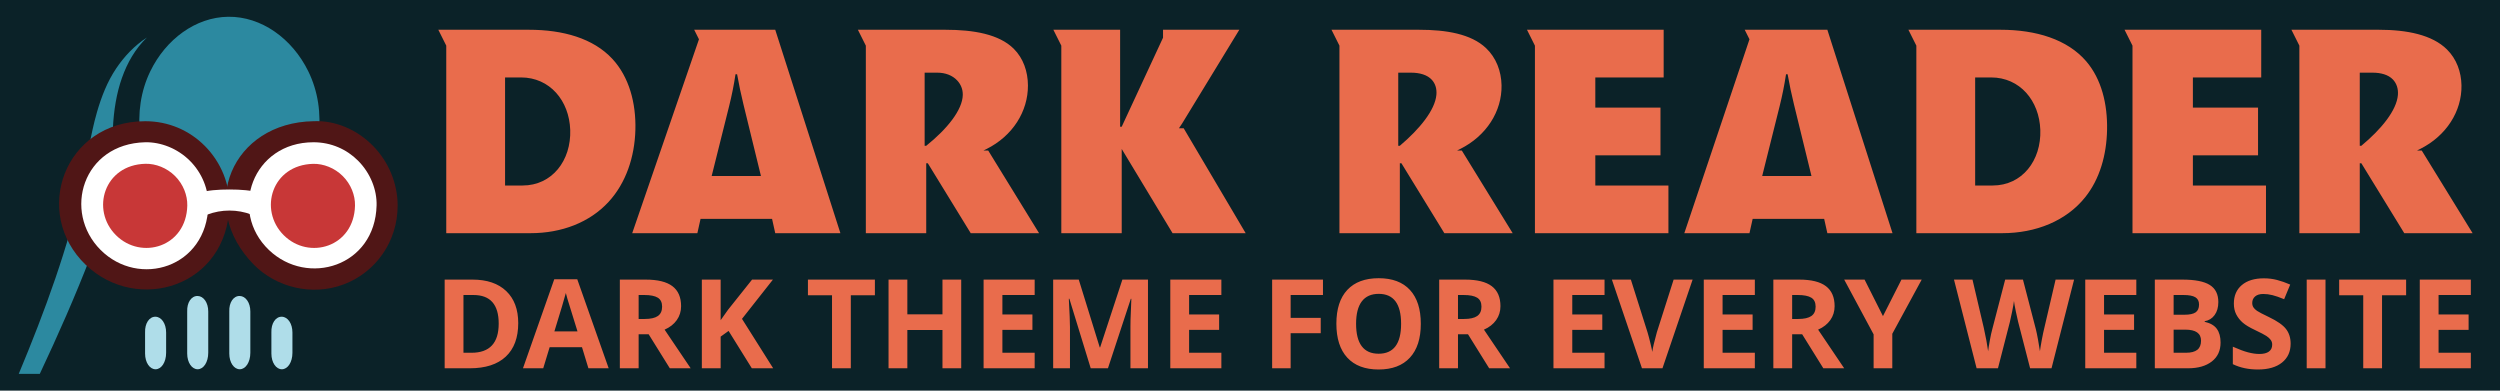
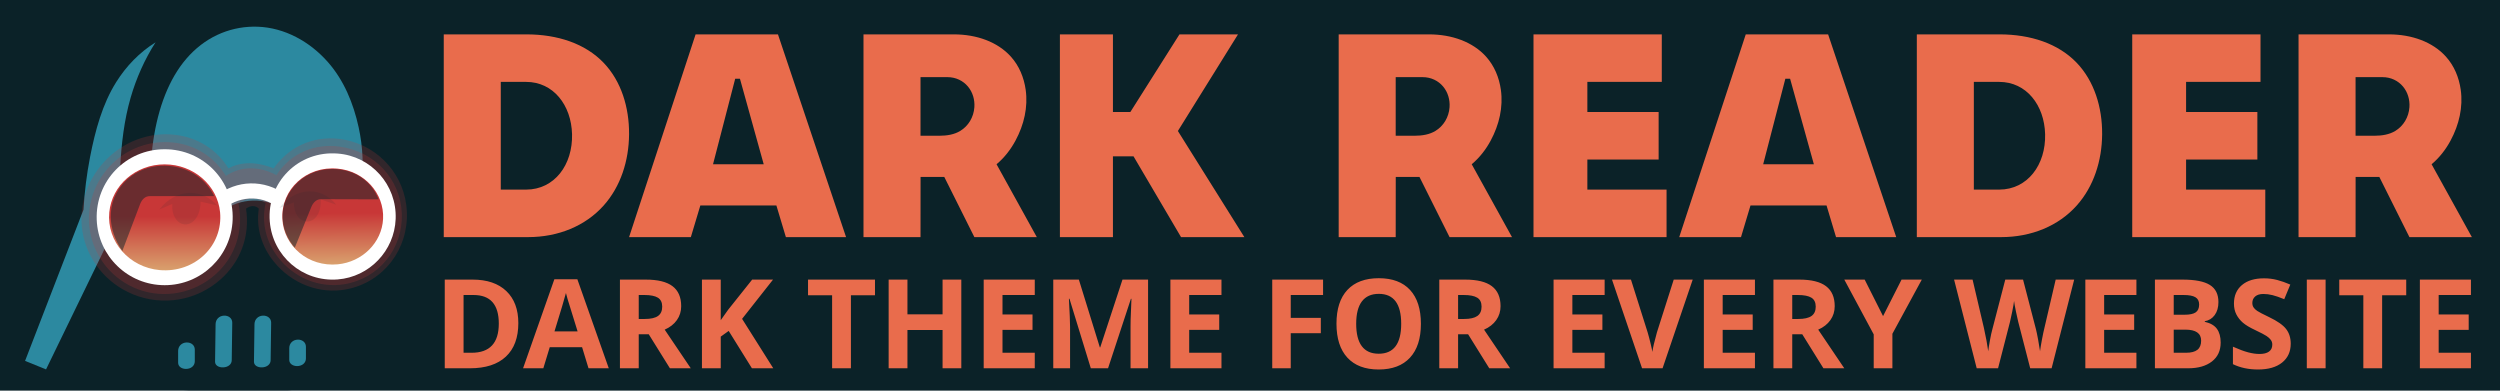
<svg xmlns="http://www.w3.org/2000/svg" viewBox="0 0 800 125">
-   <defs />
+   <defs>
+     <linearGradient x1="52.731" y1="69.24" x2="52.701" y2="86.504" id="gradient12100" gradientUnits="userSpaceOnUse">
+       <stop offset="0%" stop-color="rgb(200,55,55)" />
+       <stop offset="100%" stop-color="rgb(217,160,109)" />
+     </linearGradient>
+     <linearGradient x1="106.347" y1="68.239" x2="106.471" y2="84.665" id="gradient12101" gradientUnits="userSpaceOnUse">
+       <stop offset="0%" stop-color="rgb(200,55,55)" />
+       <stop offset="100%" stop-color="rgb(217,160,109)" />
+     </linearGradient>
+   </defs>
  <g>
    <path d="M7.7619e-16,1.4831e-15 L800,1.4831e-15 L800,125 L7.7619e-16,125 L7.7619e-16,1.4831e-15 Z" fill="rgb(11,34,40)" opacity="1" />
-     <path d="M140.261,9.522 L142.804,14.608 L142.804,74.619 L169.758,74.619 C179.725,74.619 188.66,71.195 194.723,64.63 C200.319,58.572 203.089,50.231 203.324,41.562 C203.555,32.991 201.327,24.631 195.953,18.839 C189.85,12.26 180.158,9.522 169.25,9.522 L140.261,9.522 Z M222.141,9.522 L223.667,12.573 L202.307,74.619 L223.158,74.619 L224.175,70.042 L247.061,70.042 L248.078,74.619 L268.93,74.619 L248.078,9.522 L222.141,9.522 Z M274.524,9.522 L277.067,14.608 L277.067,74.619 L296.392,74.619 L296.392,52.242 L296.901,52.242 L310.632,74.619 L332.501,74.619 L316.227,48.173 L314.701,48.173 L315.718,47.665 C324.051,43.498 328.988,35.657 328.941,27.322 C328.916,22.892 327.47,18.648 324.397,15.598 C319.704,10.941 311.586,9.522 302.495,9.522 L274.524,9.522 Z M337.078,9.522 L339.621,14.608 L339.621,74.619 L358.947,74.619 L358.947,47.665 L358.947,47.665 L375.221,74.619 L398.615,74.619 L378.781,41.053 L377.255,41.053 L378.272,39.528 L396.581,9.522 L372.17,9.522 L372.17,12.065 L358.947,40.545 L358.438,40.545 L358.438,9.522 L337.078,9.522 Z M426.078,9.522 L428.621,14.608 L428.621,74.619 L447.947,74.619 L447.947,52.242 L448.455,52.242 L462.187,74.619 L484.055,74.619 L467.781,48.173 L466.255,48.173 L467.272,47.665 C475.678,43.462 480.641,35.593 480.495,27.322 C480.415,22.767 478.76,18.442 475.512,15.376 C470.731,10.861 462.839,9.522 454.05,9.522 L426.078,9.522 Z M488.632,9.522 L491.175,14.608 L491.175,74.619 L533.895,74.619 L533.895,59.362 L510.501,59.362 L510.501,49.699 L531.352,49.699 L531.352,34.442 L510.501,34.442 L510.501,24.779 L532.37,24.779 L532.37,9.522 L488.632,9.522 Z M558.307,9.522 L559.832,12.573 L538.981,74.619 L559.832,74.619 L560.85,70.042 L583.735,70.042 L584.752,74.619 L605.604,74.619 L584.752,9.522 L558.307,9.522 Z M610.689,9.522 L613.232,14.608 L613.232,74.619 L640.695,74.619 C651.564,74.619 661.225,70.638 667.244,63.137 C671.967,57.251 674.101,49.525 674.261,41.562 C674.425,33.353 672.511,25.345 667.588,19.613 C661.551,12.586 651.517,9.522 640.187,9.522 L610.689,9.522 Z M679.855,9.522 L682.398,14.608 L682.398,74.619 L725.118,74.619 L725.118,59.362 L701.724,59.362 L701.724,49.699 L722.575,49.699 L722.575,34.442 L701.724,34.442 L701.724,24.779 L723.592,24.779 L723.592,9.522 L679.855,9.522 Z M733.255,9.522 L735.798,14.608 L735.798,74.619 L755.124,74.619 L755.124,52.242 L755.632,52.242 L769.364,74.619 L791.232,74.619 L774.958,48.173 L773.432,48.173 L774.449,47.665 C782.852,43.464 787.815,35.572 787.672,27.322 C787.597,22.979 786.087,18.86 783.039,15.834 C778.304,11.133 770.223,9.522 761.227,9.522 L733.255,9.522 Z M295.884,23.253 L299.952,23.253 C302.48,23.253 304.77,24.104 306.295,25.739 C307.428,26.954 308.125,28.508 308.089,30.373 C307.999,35.177 303.094,41.272 296.392,46.648 L295.884,46.648 L295.884,23.253 Z M447.438,23.253 L451.507,23.253 C454.28,23.253 456.753,23.936 458.218,25.569 C459.312,26.79 459.825,28.434 459.644,30.373 C459.19,35.24 454.325,41.253 447.947,46.648 L447.438,46.648 L447.438,23.253 Z M755.124,23.253 L759.192,23.253 C761.868,23.253 764.264,23.891 765.744,25.455 C766.908,26.685 767.486,28.375 767.33,30.373 C766.944,35.279 762.084,41.292 755.632,46.648 L755.124,46.648 L755.124,23.253 Z M235.364,23.762 L235.872,23.762 C236.447,27.006 237.125,30.227 237.907,33.425 L243.501,56.311 L227.735,56.311 L233.329,33.933 C234.168,30.578 234.846,27.188 235.364,23.762 Z M571.529,23.762 L572.038,23.762 C572.613,27.006 573.291,30.227 574.072,33.425 L579.667,56.311 L563.901,56.311 L569.495,33.933 C570.334,30.578 571.012,27.188 571.529,23.762 Z M161.621,24.779 L166.707,24.779 C175.967,24.779 182.151,32.24 182.472,41.562 C182.81,51.365 176.666,59.362 167.215,59.362 L161.621,59.362 L161.621,24.779 Z M632.049,24.779 L637.135,24.779 C646.396,24.779 652.58,32.24 652.901,41.562 C653.239,51.365 647.094,59.362 637.644,59.362 L632.049,59.362 L632.049,24.779 Z" fill="rgb(233,108,76)" opacity="1" />
-     <path d="M165.835,103.39 Q165.835,110.397 161.846,114.124 Q157.857,117.851 150.326,117.851 L142.29,117.851 L142.29,89.473 L151.2,89.473 Q158.148,89.473 161.992,93.141 Q165.835,96.81 165.835,103.39 M159.585,103.545 Q159.585,94.403 151.51,94.403 L148.307,94.403 L148.307,112.882 L150.889,112.882 Q159.585,112.882 159.585,103.545 Z M188.292,117.851 L186.235,111.096 L175.889,111.096 L173.832,117.851 L167.349,117.851 L177.364,89.356 L184.721,89.356 L194.775,117.851 L188.292,117.851 M184.799,106.049 Q181.945,96.868 181.586,95.665 Q181.227,94.461 181.072,93.763 Q180.431,96.247 177.403,106.049 L184.799,106.049 Z M204.364,102.07 L206.305,102.07 Q209.159,102.07 210.517,101.119 Q211.876,100.168 211.876,98.13 Q211.876,96.111 210.488,95.257 Q209.1,94.403 206.189,94.403 L204.364,94.403 L204.364,102.07 M204.364,106.962 L204.364,117.851 L198.347,117.851 L198.347,89.473 L206.616,89.473 Q212.4,89.473 215.176,91.579 Q217.951,93.685 217.951,97.975 Q217.951,100.479 216.573,102.429 Q215.195,104.38 212.672,105.486 Q219.077,115.056 221.018,117.851 L214.341,117.851 L207.567,106.962 L204.364,106.962 Z M247.416,117.851 L240.584,117.851 L233.149,105.894 L230.607,107.719 L230.607,117.851 L224.59,117.851 L224.59,89.473 L230.607,89.473 L230.607,102.458 L232.975,99.12 L240.661,89.473 L247.338,89.473 L237.439,102.031 L247.416,117.851 Z M272.261,117.851 L266.244,117.851 L266.244,94.481 L258.538,94.481 L258.538,89.473 L279.967,89.473 L279.967,94.481 L272.261,94.481 L272.261,117.851 Z M307.588,117.851 L301.59,117.851 L301.59,105.603 L290.351,105.603 L290.351,117.851 L284.334,117.851 L284.334,89.473 L290.351,89.473 L290.351,100.595 L301.59,100.595 L301.59,89.473 L307.588,89.473 L307.588,117.851 Z M331.094,117.851 L314.75,117.851 L314.75,89.473 L331.094,89.473 L331.094,94.403 L320.767,94.403 L320.767,100.634 L330.375,100.634 L330.375,105.564 L320.767,105.564 L320.767,112.882 L331.094,112.882 L331.094,117.851 Z M349.029,117.851 L342.196,95.587 L342.022,95.587 Q342.39,102.381 342.39,104.652 L342.39,117.851 L337.014,117.851 L337.014,89.473 L345.205,89.473 L351.921,111.174 L352.037,111.174 L359.161,89.473 L367.352,89.473 L367.352,117.851 L361.742,117.851 L361.742,104.419 Q361.742,103.468 361.772,102.225 Q361.801,100.983 362.034,95.626 L361.859,95.626 L354.541,117.851 L349.029,117.851 Z M390.838,117.851 L374.495,117.851 L374.495,89.473 L390.838,89.473 L390.838,94.403 L380.512,94.403 L380.512,100.634 L390.12,100.634 L390.12,105.564 L380.512,105.564 L380.512,112.882 L390.838,112.882 L390.838,117.851 Z M413.005,117.851 L407.085,117.851 L407.085,89.473 L423.35,89.473 L423.35,94.403 L413.005,94.403 L413.005,101.721 L422.632,101.721 L422.632,106.632 L413.005,106.632 L413.005,117.851 Z M454.659,103.623 Q454.659,110.669 451.165,114.454 Q447.671,118.239 441.15,118.239 Q434.628,118.239 431.134,114.454 Q427.64,110.669 427.64,103.584 Q427.64,96.499 431.144,92.763 Q434.647,89.026 441.188,89.026 Q447.73,89.026 451.194,92.792 Q454.659,96.558 454.659,103.623 M433.948,103.623 Q433.948,108.379 435.754,110.785 Q437.559,113.192 441.15,113.192 Q448.351,113.192 448.351,103.623 Q448.351,94.034 441.188,94.034 Q437.598,94.034 435.773,96.451 Q433.948,98.868 433.948,103.623 Z M466.558,102.07 L468.499,102.07 Q471.352,102.07 472.711,101.119 Q474.069,100.168 474.069,98.13 Q474.069,96.111 472.682,95.257 Q471.294,94.403 468.382,94.403 L466.558,94.403 L466.558,102.07 M466.558,106.962 L466.558,117.851 L460.541,117.851 L460.541,89.473 L468.809,89.473 Q474.594,89.473 477.369,91.579 Q480.145,93.685 480.145,97.975 Q480.145,100.479 478.767,102.429 Q477.389,104.38 474.865,105.486 Q481.271,115.056 483.212,117.851 L476.534,117.851 L469.76,106.962 L466.558,106.962 Z M513.453,117.851 L497.109,117.851 L497.109,89.473 L513.453,89.473 L513.453,94.403 L503.127,94.403 L503.127,100.634 L512.735,100.634 L512.735,105.564 L503.127,105.564 L503.127,112.882 L513.453,112.882 L513.453,117.851 Z M535.561,89.473 L541.636,89.473 L531.99,117.851 L525.429,117.851 L515.801,89.473 L521.877,89.473 L527.215,106.36 Q527.661,107.854 528.137,109.844 Q528.612,111.834 528.729,112.61 Q528.942,110.824 530.184,106.36 L535.561,89.473 Z M561.551,117.851 L545.208,117.851 L545.208,89.473 L561.551,89.473 L561.551,94.403 L551.225,94.403 L551.225,100.634 L560.833,100.634 L560.833,105.564 L551.225,105.564 L551.225,112.882 L561.551,112.882 L561.551,117.851 Z M573.489,102.07 L575.43,102.07 Q578.283,102.07 579.642,101.119 Q581,100.168 581,98.13 Q581,96.111 579.612,95.257 Q578.225,94.403 575.313,94.403 L573.489,94.403 L573.489,102.07 M573.489,106.962 L573.489,117.851 L567.471,117.851 L567.471,89.473 L575.74,89.473 Q581.524,89.473 584.3,91.579 Q587.076,93.685 587.076,97.975 Q587.076,100.479 585.698,102.429 Q584.319,104.38 581.796,105.486 Q588.202,115.056 590.143,117.851 L583.466,117.851 L576.691,106.962 L573.489,106.962 Z M602.546,101.158 L608.466,89.473 L614.949,89.473 L605.535,106.806 L605.535,117.851 L599.557,117.851 L599.557,107 L590.143,89.473 L596.664,89.473 L602.546,101.158 Z M656.487,117.851 L649.635,117.851 L645.792,102.944 Q645.578,102.148 645.064,99.654 Q644.549,97.159 644.472,96.305 Q644.355,97.353 643.889,99.673 Q643.424,101.993 643.171,102.983 L639.347,117.851 L632.515,117.851 L625.275,89.473 L631.195,89.473 L634.825,104.962 Q635.776,109.252 636.203,112.396 Q636.319,111.29 636.737,108.971 Q637.154,106.651 637.523,105.37 L641.657,89.473 L647.345,89.473 L651.479,105.37 Q651.751,106.438 652.158,108.631 Q652.566,110.824 652.779,112.396 Q652.973,110.882 653.4,108.621 Q653.828,106.36 654.177,104.962 L657.787,89.473 L663.707,89.473 L656.487,117.851 Z M683.622,117.851 L667.279,117.851 L667.279,89.473 L683.622,89.473 L683.622,94.403 L673.296,94.403 L673.296,100.634 L682.904,100.634 L682.904,105.564 L673.296,105.564 L673.296,112.882 L683.622,112.882 L683.622,117.851 Z M689.542,89.473 L698.374,89.473 Q704.411,89.473 707.138,91.191 Q709.865,92.909 709.865,96.655 Q709.865,99.198 708.671,100.828 Q707.477,102.458 705.498,102.788 L705.498,102.983 Q708.196,103.584 709.389,105.234 Q710.583,106.884 710.583,109.621 Q710.583,113.503 707.778,115.677 Q704.973,117.851 700.16,117.851 L689.542,117.851 L689.542,89.473 M695.56,100.712 L699.053,100.712 Q701.499,100.712 702.596,99.954 Q703.692,99.198 703.692,97.451 Q703.692,95.82 702.499,95.112 Q701.305,94.403 698.723,94.403 L695.56,94.403 L695.56,100.712 M695.56,105.486 L695.56,112.882 L699.48,112.882 Q701.965,112.882 703.149,111.931 Q704.333,110.98 704.333,109.019 Q704.333,105.486 699.286,105.486 L695.56,105.486 Z M733.002,109.97 Q733.002,113.813 730.236,116.026 Q727.47,118.239 722.54,118.239 Q717.998,118.239 714.504,116.531 L714.504,110.941 Q717.377,112.222 719.366,112.746 Q721.356,113.27 723.006,113.27 Q724.986,113.27 726.043,112.513 Q727.101,111.756 727.101,110.261 Q727.101,109.427 726.635,108.776 Q726.169,108.126 725.267,107.525 Q724.364,106.923 721.589,105.603 Q718.988,104.38 717.687,103.254 Q716.387,102.128 715.61,100.634 Q714.834,99.139 714.834,97.14 Q714.834,93.374 717.386,91.22 Q719.939,89.065 724.442,89.065 Q726.655,89.065 728.664,89.589 Q730.673,90.114 732.866,91.065 L730.925,95.743 Q728.654,94.811 727.169,94.442 Q725.684,94.073 724.248,94.073 Q722.54,94.073 721.628,94.869 Q720.715,95.665 720.715,96.946 Q720.715,97.742 721.084,98.334 Q721.453,98.926 722.258,99.479 Q723.064,100.032 726.072,101.469 Q730.052,103.371 731.527,105.283 Q733.002,107.195 733.002,109.97 Z M738.146,117.851 L738.146,89.473 L744.163,89.473 L744.163,117.851 L738.146,117.851 Z M762.253,117.851 L756.236,117.851 L756.236,94.481 L748.53,94.481 L748.53,89.473 L769.959,89.473 L769.959,94.481 L762.253,94.481 L762.253,117.851 Z M790.67,117.851 L774.326,117.851 L774.326,89.473 L790.67,89.473 L790.67,94.403 L780.343,94.403 L780.343,100.634 L789.952,100.634 L789.952,105.564 L780.343,105.564 L780.343,112.882 L790.67,112.882 L790.67,117.851 Z " fill="rgb(233,108,76)" opacity="1" />
-     <g>
-       <path d="M73.373,5.1 C85.615,5.932 97.099,12.017 103.689,21.942 C110.359,31.986 111.189,45.43 113.795,58.995 C117.736,79.507 124.974,100.105 134,119.63 L6,119.63 C14.744,100.021 21.896,79.459 26.212,58.954 C29.07,45.375 30.347,31.931 37.16,21.922 C45.022,10.372 58.959,4.121 73.373,5.1 Z" fill="rgb(11,34,40)" opacity="1" />
-       <path d="M47,12 C43.291,15.618 40.761,20.001 39,25 C35.58,34.707 35.424,46.89 37,59 C34.628,66.762 31.926,74.401 29,82 C24.118,94.68 18.57,107.235 12.737,119.63 L6,119.63 C14.416,99.482 22.151,78.365 26.212,58.954 C27.872,51.024 28.903,43.31 31,36 C32.447,30.955 34.33,26.144 37.16,21.922 C39.747,18.063 43.022,14.608 47,12 Z" fill="rgb(44,137,160)" opacity="1" />
-       <path d="M73,5.366 C62.613,5.503 53.082,12.553 48.109,22.786 C41.9,35.559 44.081,51.361 53.16,65.736 L93.582,65.736 C102.797,51.427 104.93,35.587 98.636,22.786 C93.498,12.336 83.642,5.224 73,5.366 Z" fill="rgb(44,137,160)" opacity="1" />
-       <path d="M46.425,106.408 C46.313,103.492 47.764,101.291 49.792,101.354 C51.665,101.412 53.16,103.526 53.16,106.408 L53.16,112.892 C53.16,115.909 51.669,118.15 49.792,118.166 C47.943,118.182 46.425,116.049 46.425,113.144 L46.425,106.407 L46.425,106.408 Z" fill="rgb(175,221,233)" opacity="1" />
-       <path d="M59.902,99.67 C59.788,96.806 61.236,94.65 63.27,94.713 C65.142,94.771 66.637,96.839 66.637,99.67 L66.637,112.892 C66.637,115.908 65.146,118.147 63.27,118.163 C61.42,118.18 59.902,116.047 59.902,113.144 L59.902,99.669 L59.902,99.67 Z" fill="rgb(175,221,233)" opacity="1" />
-       <path d="M86.845,106.408 C86.733,103.492 88.183,101.291 90.212,101.354 C92.085,101.412 93.579,103.526 93.579,106.408 L93.579,112.892 C93.579,115.909 92.088,118.15 90.212,118.166 C88.363,118.182 86.845,116.049 86.845,113.144 L86.845,106.407 L86.845,106.408 Z" fill="rgb(175,221,233)" opacity="1" />
-       <path d="M46.48,38.785 C53.908,38.785 60.59,41.721 65.518,46.672 C70.817,51.996 73.565,59.107 73.404,65.712 C72.769,91.789 43.945,100.542 27.442,84.752 C10.115,68.174 20.494,38.785 46.48,38.785 L46.48,38.785 Z" fill="rgb(80,22,22)" opacity="1" />
-       <path d="M100.323,38.785 C107.166,38.467 114.153,41.371 119.36,46.672 C124.382,51.785 127.228,58.707 127.246,65.712 C127.274,77.175 120.34,87.091 110,91 C99.729,94.882 88.311,91.854 81.283,84.752 C62.852,66.125 74.296,39.218 100.323,38.785 Z" fill="rgb(80,22,22)" opacity="1" />
-       <path d="M59.933,72.43 C63.89,69.148 68.546,67.377 73.422,67.377 C78.299,67.377 82.956,69.148 86.913,72.43 L86.913,65.692 C86.913,61.737 80.884,60.639 73.422,60.639 C65.958,60.639 59.929,61.737 59.931,65.692 L59.933,72.43 L59.933,72.43 Z" fill="rgb(255,255,255)" opacity="1" />
-       <path d="M46.479,45.522 C51.422,45.429 56.782,47.474 60.753,51.436 C64.737,55.409 66.778,60.76 66.666,65.712 C66.214,85.714 44.423,92.197 32.203,79.989 C19.953,67.751 26.47,46.005 46.479,45.522 Z" fill="rgb(255,255,255)" opacity="1" />
-       <path d="M100.321,45.522 C105.891,45.522 110.901,47.723 114.596,51.435 C118.569,55.428 120.629,60.76 120.509,65.712 C120.032,85.263 98.421,91.826 86.048,79.989 C73.055,67.559 80.837,45.522 100.321,45.522 L100.321,45.522 Z" fill="rgb(255,255,255)" opacity="1" />
-       <path d="M46.554,52.41 C49.83,52.349 53.382,53.703 56.014,56.328 C58.653,58.961 60.006,62.507 59.932,65.788 C59.632,79.041 45.195,83.337 37.097,75.249 C28.98,67.141 33.297,52.732 46.554,52.41 Z" fill="rgb(200,55,55)" opacity="1" />
-       <path d="M100.235,52.429 C103.508,52.368 107.057,53.722 109.687,56.345 C112.324,58.976 113.676,62.519 113.602,65.798 C113.302,79.042 98.874,83.335 90.782,75.252 C82.671,67.149 86.986,52.75 100.235,52.429 Z" fill="rgb(200,55,55)" opacity="1" />
-       <path d="M73.373,99.67 C73.258,96.806 74.706,94.65 76.74,94.713 C78.612,94.771 80.107,96.839 80.107,99.67 L80.107,112.892 C80.107,115.907 78.616,118.147 76.74,118.163 C74.891,118.18 73.373,116.047 73.373,113.144 L73.373,99.669 L73.373,99.67 Z" fill="rgb(175,221,233)" opacity="1" />
-     </g>
+     <path d="M165.866,103.39 Q165.866,110.397 161.877,114.124 Q157.888,117.851 150.357,117.851 L142.321,117.851 L142.321,89.473 L151.231,89.473 Q158.18,89.473 162.023,93.141 Q165.866,96.81 165.866,103.39 M159.616,103.545 Q159.616,94.403 151.541,94.403 L148.339,94.403 L148.339,112.882 L150.92,112.882 Q159.616,112.882 159.616,103.545 Z M188.324,117.851 L186.266,111.096 L175.921,111.096 L173.863,117.851 L167.38,117.851 L177.396,89.356 L184.752,89.356 L194.807,117.851 L188.324,117.851 M184.83,106.049 Q181.977,96.868 181.618,95.665 Q181.258,94.461 181.103,93.763 Q180.463,96.247 177.435,106.049 L184.83,106.049 Z M204.395,102.07 L206.336,102.07 Q209.19,102.07 210.548,101.119 Q211.907,100.168 211.907,98.13 Q211.907,96.111 210.519,95.257 Q209.131,94.403 206.22,94.403 L204.395,94.403 L204.395,102.07 M204.395,106.962 L204.395,117.851 L198.378,117.851 L198.378,89.473 L206.647,89.473 Q212.431,89.473 215.207,91.579 Q217.983,93.685 217.983,97.975 Q217.983,100.479 216.605,102.429 Q215.226,104.38 212.703,105.486 Q219.108,115.056 221.049,117.851 L214.372,117.851 L207.598,106.962 L204.395,106.962 Z M247.447,117.851 L240.615,117.851 L233.181,105.894 L230.638,107.719 L230.638,117.851 L224.621,117.851 L224.621,89.473 L230.638,89.473 L230.638,102.458 L233.006,99.12 L240.693,89.473 L247.37,89.473 L237.47,102.031 L247.447,117.851 Z M272.292,117.851 L266.275,117.851 L266.275,94.481 L258.569,94.481 L258.569,89.473 L279.998,89.473 L279.998,94.481 L272.292,94.481 L272.292,117.851 Z M307.619,117.851 L301.621,117.851 L301.621,105.603 L290.383,105.603 L290.383,117.851 L284.366,117.851 L284.366,89.473 L290.383,89.473 L290.383,100.595 L301.621,100.595 L301.621,89.473 L307.619,89.473 L307.619,117.851 Z M331.125,117.851 L314.781,117.851 L314.781,89.473 L331.125,89.473 L331.125,94.403 L320.799,94.403 L320.799,100.634 L330.407,100.634 L330.407,105.564 L320.799,105.564 L320.799,112.882 L331.125,112.882 L331.125,117.851 Z M349.06,117.851 L342.228,95.587 L342.053,95.587 Q342.422,102.381 342.422,104.652 L342.422,117.851 L337.045,117.851 L337.045,89.473 L345.236,89.473 L351.952,111.174 L352.068,111.174 L359.192,89.473 L367.383,89.473 L367.383,117.851 L361.774,117.851 L361.774,104.419 Q361.774,103.468 361.803,102.225 Q361.832,100.983 362.065,95.626 L361.89,95.626 L354.572,117.851 L349.06,117.851 Z M390.87,117.851 L374.526,117.851 L374.526,89.473 L390.87,89.473 L390.87,94.403 L380.543,94.403 L380.543,100.634 L390.151,100.634 L390.151,105.564 L380.543,105.564 L380.543,112.882 L390.87,112.882 L390.87,117.851 Z M413.036,117.851 L407.116,117.851 L407.116,89.473 L423.382,89.473 L423.382,94.403 L413.036,94.403 L413.036,101.721 L422.663,101.721 L422.663,106.632 L413.036,106.632 L413.036,117.851 Z M454.69,103.623 Q454.69,110.669 451.197,114.454 Q447.703,118.239 441.181,118.239 Q434.659,118.239 431.165,114.454 Q427.671,110.669 427.671,103.584 Q427.671,96.499 431.175,92.763 Q434.678,89.026 441.22,89.026 Q447.761,89.026 451.226,92.792 Q454.69,96.558 454.69,103.623 M433.98,103.623 Q433.98,108.379 435.785,110.785 Q437.59,113.192 441.181,113.192 Q448.382,113.192 448.382,103.623 Q448.382,94.034 441.22,94.034 Q437.629,94.034 435.804,96.451 Q433.98,98.868 433.98,103.623 Z M466.589,102.07 L468.53,102.07 Q471.383,102.07 472.742,101.119 Q474.101,100.168 474.101,98.13 Q474.101,96.111 472.713,95.257 Q471.325,94.403 468.413,94.403 L466.589,94.403 L466.589,102.07 M466.589,106.962 L466.589,117.851 L460.572,117.851 L460.572,89.473 L468.841,89.473 Q474.625,89.473 477.4,91.579 Q480.176,93.685 480.176,97.975 Q480.176,100.479 478.798,102.429 Q477.42,104.38 474.897,105.486 Q481.302,115.056 483.243,117.851 L476.566,117.851 L469.792,106.962 L466.589,106.962 Z M513.484,117.851 L497.141,117.851 L497.141,89.473 L513.484,89.473 L513.484,94.403 L503.158,94.403 L503.158,100.634 L512.766,100.634 L512.766,105.564 L503.158,105.564 L503.158,112.882 L513.484,112.882 L513.484,117.851 Z M535.592,89.473 L541.668,89.473 L532.021,117.851 L525.46,117.851 L515.833,89.473 L521.908,89.473 L527.246,106.36 Q527.692,107.854 528.168,109.844 Q528.643,111.834 528.76,112.61 Q528.973,110.824 530.216,106.36 L535.592,89.473 Z M561.583,117.851 L545.239,117.851 L545.239,89.473 L561.583,89.473 L561.583,94.403 L551.256,94.403 L551.256,100.634 L560.864,100.634 L560.864,105.564 L551.256,105.564 L551.256,112.882 L561.583,112.882 L561.583,117.851 Z M573.52,102.07 L575.461,102.07 Q578.314,102.07 579.673,101.119 Q581.032,100.168 581.032,98.13 Q581.032,96.111 579.644,95.257 Q578.256,94.403 575.344,94.403 L573.52,94.403 L573.52,102.07 M573.52,106.962 L573.52,117.851 L567.503,117.851 L567.503,89.473 L575.771,89.473 Q581.556,89.473 584.331,91.579 Q587.107,93.685 587.107,97.975 Q587.107,100.479 585.729,102.429 Q584.351,104.38 581.827,105.486 Q588.233,115.056 590.174,117.851 L583.497,117.851 L576.722,106.962 L573.52,106.962 Z M602.577,101.158 L608.497,89.473 L614.98,89.473 L605.566,106.806 L605.566,117.851 L599.588,117.851 L599.588,107 L590.174,89.473 L596.696,89.473 L602.577,101.158 Z M656.518,117.851 L649.666,117.851 L645.823,102.944 Q645.61,102.148 645.095,99.654 Q644.581,97.159 644.503,96.305 Q644.387,97.353 643.921,99.673 Q643.455,101.993 643.203,102.983 L639.379,117.851 L632.546,117.851 L625.306,89.473 L631.226,89.473 L634.856,104.962 Q635.807,109.252 636.234,112.396 Q636.351,111.29 636.768,108.971 Q637.185,106.651 637.554,105.37 L641.689,89.473 L647.376,89.473 L651.51,105.37 Q651.782,106.438 652.189,108.631 Q652.597,110.824 652.811,112.396 Q653.005,110.882 653.432,108.621 Q653.859,106.36 654.208,104.962 L657.818,89.473 L663.739,89.473 L656.518,117.851 Z M683.654,117.851 L667.31,117.851 L667.31,89.473 L683.654,89.473 L683.654,94.403 L673.327,94.403 L673.327,100.634 L682.935,100.634 L682.935,105.564 L673.327,105.564 L673.327,112.882 L683.654,112.882 L683.654,117.851 Z M689.574,89.473 L698.405,89.473 Q704.442,89.473 707.169,91.191 Q709.896,92.909 709.896,96.655 Q709.896,99.198 708.702,100.828 Q707.509,102.458 705.529,102.788 L705.529,102.983 Q708.227,103.584 709.421,105.234 Q710.614,106.884 710.614,109.621 Q710.614,113.503 707.81,115.677 Q705.005,117.851 700.191,117.851 L689.574,117.851 L689.574,89.473 M695.591,100.712 L699.085,100.712 Q701.53,100.712 702.627,99.954 Q703.724,99.198 703.724,97.451 Q703.724,95.82 702.53,95.112 Q701.336,94.403 698.755,94.403 L695.591,94.403 L695.591,100.712 M695.591,105.486 L695.591,112.882 L699.512,112.882 Q701.996,112.882 703.18,111.931 Q704.364,110.98 704.364,109.019 Q704.364,105.486 699.318,105.486 L695.591,105.486 Z M733.033,109.97 Q733.033,113.813 730.267,116.026 Q727.501,118.239 722.571,118.239 Q718.029,118.239 714.535,116.531 L714.535,110.941 Q717.408,112.222 719.398,112.746 Q721.387,113.27 723.037,113.27 Q725.017,113.27 726.075,112.513 Q727.133,111.756 727.133,110.261 Q727.133,109.427 726.667,108.776 Q726.201,108.126 725.298,107.525 Q724.396,106.923 721.62,105.603 Q719.019,104.38 717.718,103.254 Q716.418,102.128 715.642,100.634 Q714.865,99.139 714.865,97.14 Q714.865,93.374 717.418,91.22 Q719.97,89.065 724.473,89.065 Q726.686,89.065 728.695,89.589 Q730.704,90.114 732.897,91.065 L730.956,95.743 Q728.685,94.811 727.2,94.442 Q725.716,94.073 724.279,94.073 Q722.571,94.073 721.659,94.869 Q720.746,95.665 720.746,96.946 Q720.746,97.742 721.115,98.334 Q721.484,98.926 722.29,99.479 Q723.095,100.032 726.104,101.469 Q730.083,103.371 731.558,105.283 Q733.033,107.195 733.033,109.97 Z M738.177,117.851 L738.177,89.473 L744.194,89.473 L744.194,117.851 L738.177,117.851 Z M762.284,117.851 L756.267,117.851 L756.267,94.481 L748.561,94.481 L748.561,89.473 L769.99,89.473 L769.99,94.481 L762.284,94.481 L762.284,117.851 Z M790.701,117.851 L774.358,117.851 L774.358,89.473 L790.701,89.473 L790.701,94.403 L780.375,94.403 L780.375,100.634 L789.983,100.634 L789.983,105.564 L780.375,105.564 L780.375,112.882 L790.701,112.882 L790.701,117.851 Z " fill="rgb(233,108,76)" opacity="1" />
+     <path d="M5.171,116.594 L24.444,66.246 C24.951,60.866 25.62,55.517 26.586,50.205 C27.883,43.075 29.482,36.06 32.582,29.71 C36.023,22.661 41.111,16.55 47.572,12.333 C54.116,8.061 61.875,5.859 69.843,5.204 C80.5,4.328 91.076,6.221 99.395,11.887 C106.222,16.538 111.246,23.547 114.385,31.492 C118.299,41.397 119.051,52.401 117.383,63.572 L131.945,112.584 L122.509,120.931 L104.895,118.662 C100.916,122.815 96.565,124.891 91.608,124.891 L60.575,124.891 C55.215,124.891 50.34,122.966 45.765,119.115 L21.442,121.839 L5.171,116.594 Z" fill="rgb(11,34,40)" opacity="1" />
+     <path d="M49.776,13.543 C46.251,19.06 43.611,25.027 41.808,31.248 C39.727,38.433 38.862,45.941 38.453,53.494 C38.167,58.785 38.17,64.083 38.453,69.383 L14.732,118.207 L8.023,115.484 L26.711,67.113 C27.049,61.461 27.728,55.861 28.808,50.316 C30.48,41.73 32.755,33.311 37.195,26.255 C40.399,21.164 44.592,16.787 49.776,13.543 Z" fill="rgb(44,137,160)" opacity="1" />
+     <path d="M82.486,8.549 C74.515,8.261 66.695,11.27 60.679,17.629 C49.041,29.932 45.922,52.961 49.357,78.009 L64.454,76.193 C67.842,68.924 73.644,64.363 80.992,64.183 C88.111,64.009 93.976,68.028 97.584,74.831 L116.749,68.056 L115.616,59.849 C116.423,53.422 116.132,47.017 114.777,40.782 C113.09,33.01 110.028,25.671 104.963,19.907 C99.079,13.213 91.008,8.857 82.486,8.549 Z" fill="rgb(44,137,160)" opacity="1" />
+     <path d="M86.769,103.274 L86.602,115.288 C86.583,116.61 85.409,117.477 83.935,117.558 C82.458,117.638 81.251,116.928 81.267,115.742 L81.435,103.728 C81.457,102.151 82.624,101.076 84.103,101.004 C85.576,100.933 86.789,101.85 86.769,103.274 Z" fill="rgb(44,137,160)" opacity="1" />
+     <path d="M74.323,103.274 L74.155,115.288 C74.137,116.61 72.963,117.477 71.488,117.558 C70.012,117.638 68.805,116.928 68.821,115.742 L68.989,103.728 C69.011,102.151 70.178,101.076 71.656,101.004 C73.129,100.933 74.343,101.85 74.323,103.274 Z" fill="rgb(44,137,160)" opacity="1" />
+     <path d="M62.334,111.862 L62.334,115.618 C62.334,117.086 61.077,118.062 59.499,118.053 C58.124,118.045 57,117.287 57,116.072 L57,112.316 C57,110.739 58.174,109.656 59.667,109.592 C61.126,109.529 62.334,110.438 62.334,111.862 Z" fill="rgb(44,137,160)" opacity="1" />
+     <path d="M97.895,110.954 L97.895,114.71 C97.895,116.178 96.638,117.154 95.06,117.145 C93.685,117.137 92.561,116.379 92.561,115.164 L92.561,111.408 C92.561,109.831 93.734,108.748 95.228,108.684 C96.687,108.621 97.895,109.53 97.895,110.954 Z" fill="rgb(44,137,160)" opacity="1" />
+     <path d="M73.093,53.877 C74.843,52.902 76.76,52.399 78.732,52.266 C81.648,52.07 84.669,52.714 87.575,53.869 C93.066,46.055 101.836,43.065 110.261,44.708 C121.574,46.913 129.65,56.374 130.194,67.613 C130.779,79.704 122.756,90.294 110.861,92.585 C102.343,94.225 93.332,90.846 87.558,83.637 C83.845,79.001 81.86,73.077 82.812,66.758 C82.358,66.279 81.772,66.013 81.149,65.96 C80.318,65.89 79.477,66.201 78.732,66.766 C80.091,75.687 76.821,83.83 70.677,89.321 C62.945,96.23 52.06,98.105 42.483,94.154 C34.017,90.661 27.809,83.047 26.372,74.016 C25.021,65.517 28.12,56.788 34.428,50.655 C40.659,44.597 49.359,41.809 57.788,43.406 C63.98,44.578 69.555,48.11 73.093,53.877 Z" fill="rgb(200,55,55)" opacity="0.2" />
+     <path d="M72.288,56.294 C74.486,54.804 76.979,54.007 79.538,53.877 C82.58,53.724 85.622,54.519 88.447,56.051 C93.098,48.85 100.859,45.891 108.516,46.889 C119.923,48.376 128.211,57.431 128.583,68.418 C128.959,79.531 121.255,89.197 110.056,90.973 C102.226,92.216 94.057,88.932 88.927,82.267 C85.256,77.498 83.573,71.367 84.993,65.013 C83.874,64.081 82.535,63.592 81.149,63.544 C79.459,63.485 77.794,64.082 76.315,65.155 C78.088,73.981 75.145,82.225 69.066,87.71 C62.245,93.863 52.637,95.762 44.094,92.543 C36.122,89.539 30.244,82.479 28.789,74.016 C27.426,66.087 30.171,57.907 36.039,52.266 C41.597,46.924 49.376,44.493 56.983,45.822 C63.188,46.906 68.77,50.485 72.288,56.294 Z" fill="rgb(200,55,55)" opacity="0.2" />
+     <path d="M108.083,49.141 C118.721,49.942 127.039,59.108 126.61,70.084 C126.211,80.282 118.198,88.616 108.083,89.417 C96.794,90.311 87.205,81.879 86.333,70.89 C85.337,58.32 95.522,48.122 108.083,49.141 Z" fill="rgb(255,255,255)" opacity="1" />
+     <path d="M52.699,47.762 C65.037,47.737 74.911,57.872 74.448,70.317 C74.015,81.962 64.446,91.26 52.699,91.26 C40.952,91.26 31.383,81.962 30.95,70.317 C30.487,57.872 40.361,47.737 52.699,47.762 Z" fill="rgb(255,255,255)" opacity="1" />
+     <path d="M80.167,58.687 C84.127,58.602 87.984,59.84 91.39,62.225 L89.779,67.058 C87.222,64.848 84.179,63.618 80.973,63.52 C77.687,63.42 74.502,64.515 71.743,66.623 L69.326,62.595 C72.555,60.121 76.285,58.77 80.167,58.687 Z" fill="rgb(255,255,255)" opacity="1" />
+     <path d="M52.699,52.595 C61.962,52.597 69.605,59.335 70.421,67.9 C71.446,78.667 62.317,87.424 51.088,86.427 C41.435,85.57 34.079,77.364 34.977,67.9 C35.797,59.265 43.468,52.582 52.699,52.595 Z" fill="url(#gradient12100)" opacity="1" />
+     <path d="M108.083,53.974 C116.507,54.744 123.016,61.788 122.582,70.084 C122.186,77.664 115.918,83.833 108.083,84.584 C98.706,85.482 90.815,78.785 90.361,70.084 C89.865,60.585 98.097,52.985 108.083,53.974 Z" fill="url(#gradient12101)" opacity="1" />
+     <path d="M60.552,61.729 C63.936,61.615 67.11,63.04 69.53,65.756 L64.186,64.531 C64.163,68.821 61.992,71.967 59.173,71.808 C56.646,71.665 54.859,68.908 55.117,65.278 L51.002,67.034 C53.493,63.804 56.83,61.854 60.552,61.729 Z" fill="rgb(11,34,40)" opacity="0.1" />
+     <path d="M99.034,61.227 C102.332,61.197 105.368,62.708 107.572,65.496 L102.632,63.815 C102.873,67.826 100.981,70.886 98.289,70.892 C95.818,70.899 93.946,68.305 94.037,64.77 L89.428,66.563 C91.926,63.25 95.292,61.26 99.034,61.227 Z" fill="rgb(11,34,40)" opacity="0.1" />
+     <path d="M39.153,80.297 L44.825,65.342 C45.425,63.761 46.518,62.764 47.919,62.764 L68.547,62.764 C66.095,57.761 61.713,54.589 56.686,53.481 C49.696,51.941 42.695,54.315 38.637,59.669 C34.224,65.493 34.368,73.45 39.153,80.297 Z" fill="rgb(11,34,40)" opacity="0.5" />
+     <path d="M94.331,79.266 L99.59,66.32 C100.231,64.74 101.307,63.737 102.684,63.741 L121.147,63.795 C119.205,58.791 115.124,55.6 110.317,54.513 C102.948,52.846 95.765,55.93 92.268,62.248 C89.305,67.602 89.891,74.112 94.331,79.266 Z" fill="rgb(11,34,40)" opacity="0.5" />
+     <path d="M142,11 L142,75.878 L168.969,75.878 C178.669,75.878 187.336,72.306 193.193,65.741 C198.611,59.669 201.249,51.438 201.303,42.932 C201.357,34.315 198.777,25.97 193.193,20.123 C187.272,13.923 178.39,11 168.46,11 L142,11 Z M160.247,26.206 L168.357,26.206 C177.089,26.206 182.815,33.663 183.056,42.932 C183.31,52.725 177.436,60.672 168.357,60.672 L160.247,60.672 L160.247,26.206 Z M222.591,11 L201.303,75.878 L221.071,75.878 L224.112,65.741 L248.441,65.741 L251.482,75.878 L270.743,75.878 L248.948,11 L222.591,11 Z M235.263,25.192 L236.783,25.192 L244.386,52.563 L228.167,52.563 L235.263,25.192 Z M276.318,11 L276.318,75.878 L294.565,75.878 L294.581,56.618 L302.168,56.618 L311.799,75.878 L331.783,75.878 L318.895,52.563 C321.436,50.428 323.437,47.826 324.977,44.96 C327.705,39.883 328.993,34.253 328.221,28.74 C327.667,24.779 326.12,21.046 323.457,18.096 C319.231,13.416 312.564,11 305.21,11 L276.318,11 Z M294.565,24.685 L303.182,24.685 C305.839,24.685 308.192,25.817 309.771,27.726 C311.274,29.543 311.967,31.931 311.799,34.316 C311.575,37.477 309.909,40.319 307.237,41.919 C305.377,43.032 303.108,43.439 300.648,43.439 L294.563,43.439 L294.565,24.685 Z M339.169,11 L339.169,75.878 L356.14,75.878 L356.14,50.028 L362.729,50.028 L377.935,75.878 L398.196,75.878 L376.922,41.919 L396.161,11 L377.428,11 L361.716,35.836 L356.14,35.836 L356.14,11 L339.169,11 Z M490.721,11 L490.721,75.878 L533.298,75.878 L533.298,60.672 L507.954,60.672 L507.954,51.042 L530.763,51.042 L530.763,35.836 L507.954,35.836 L507.954,26.206 L531.771,26.206 L531.771,11 L490.721,11 Z M735.535,11 L735.535,75.878 L753.782,75.878 L753.798,56.618 L761.385,56.618 L771.016,75.878 L791,75.878 L778.112,52.563 C780.653,50.428 782.654,47.826 784.194,44.96 C786.922,39.883 788.21,34.253 787.438,28.74 C786.884,24.779 785.337,21.046 782.673,18.096 C778.448,13.416 771.781,11 764.427,11 L735.535,11 Z M753.782,24.685 L762.399,24.685 C765.056,24.685 767.409,25.817 768.988,27.726 C770.491,29.543 771.184,31.931 771.016,34.316 C770.792,37.477 769.126,40.319 766.454,41.919 C764.594,43.032 762.324,43.439 759.865,43.439 L753.78,43.439 L753.782,24.685 Z M428.377,11 L428.377,75.878 L446.624,75.878 L446.64,56.618 L454.227,56.618 L463.857,75.878 L483.842,75.878 L470.953,52.563 C473.494,50.428 475.496,47.826 477.036,44.96 C479.764,39.883 481.051,34.253 480.28,28.74 C479.725,24.779 478.178,21.046 475.515,18.096 C471.29,13.416 464.623,11 457.268,11 L428.377,11 Z M446.624,24.685 L455.241,24.685 C457.898,24.685 460.251,25.817 461.83,27.726 C463.332,29.543 464.026,31.931 463.857,34.316 C463.634,37.477 461.968,40.319 459.296,41.919 C457.435,43.032 455.166,43.439 452.706,43.439 L446.622,43.439 L446.624,24.685 Z M558.641,11 L537.352,75.878 L557.12,75.878 L560.161,65.741 L584.49,65.741 L587.532,75.878 L606.792,75.878 L584.997,11 L558.641,11 Z M571.312,25.192 L572.833,25.192 L580.436,52.563 L564.216,52.563 L571.312,25.192 Z M613.382,11 L613.382,75.878 L640.351,75.878 C650.051,75.878 658.717,72.306 664.575,65.741 C669.992,59.669 672.631,51.438 672.684,42.932 C672.739,34.315 670.158,25.97 664.575,20.123 C658.653,13.923 649.772,11 639.842,11 L613.382,11 Z M631.629,26.206 L639.739,26.206 C648.471,26.206 654.197,33.663 654.438,42.932 C654.692,52.725 648.818,60.672 639.739,60.672 L631.629,60.672 L631.629,26.206 Z M682.315,11 L682.315,75.878 L724.891,75.878 L724.891,60.672 L699.548,60.672 L699.548,51.042 L722.357,51.042 L722.357,35.836 L699.548,35.836 L699.548,26.206 L723.365,26.206 L723.365,11 L682.315,11 Z" fill="rgb(233,108,76)" opacity="1" />
  </g>
</svg>
